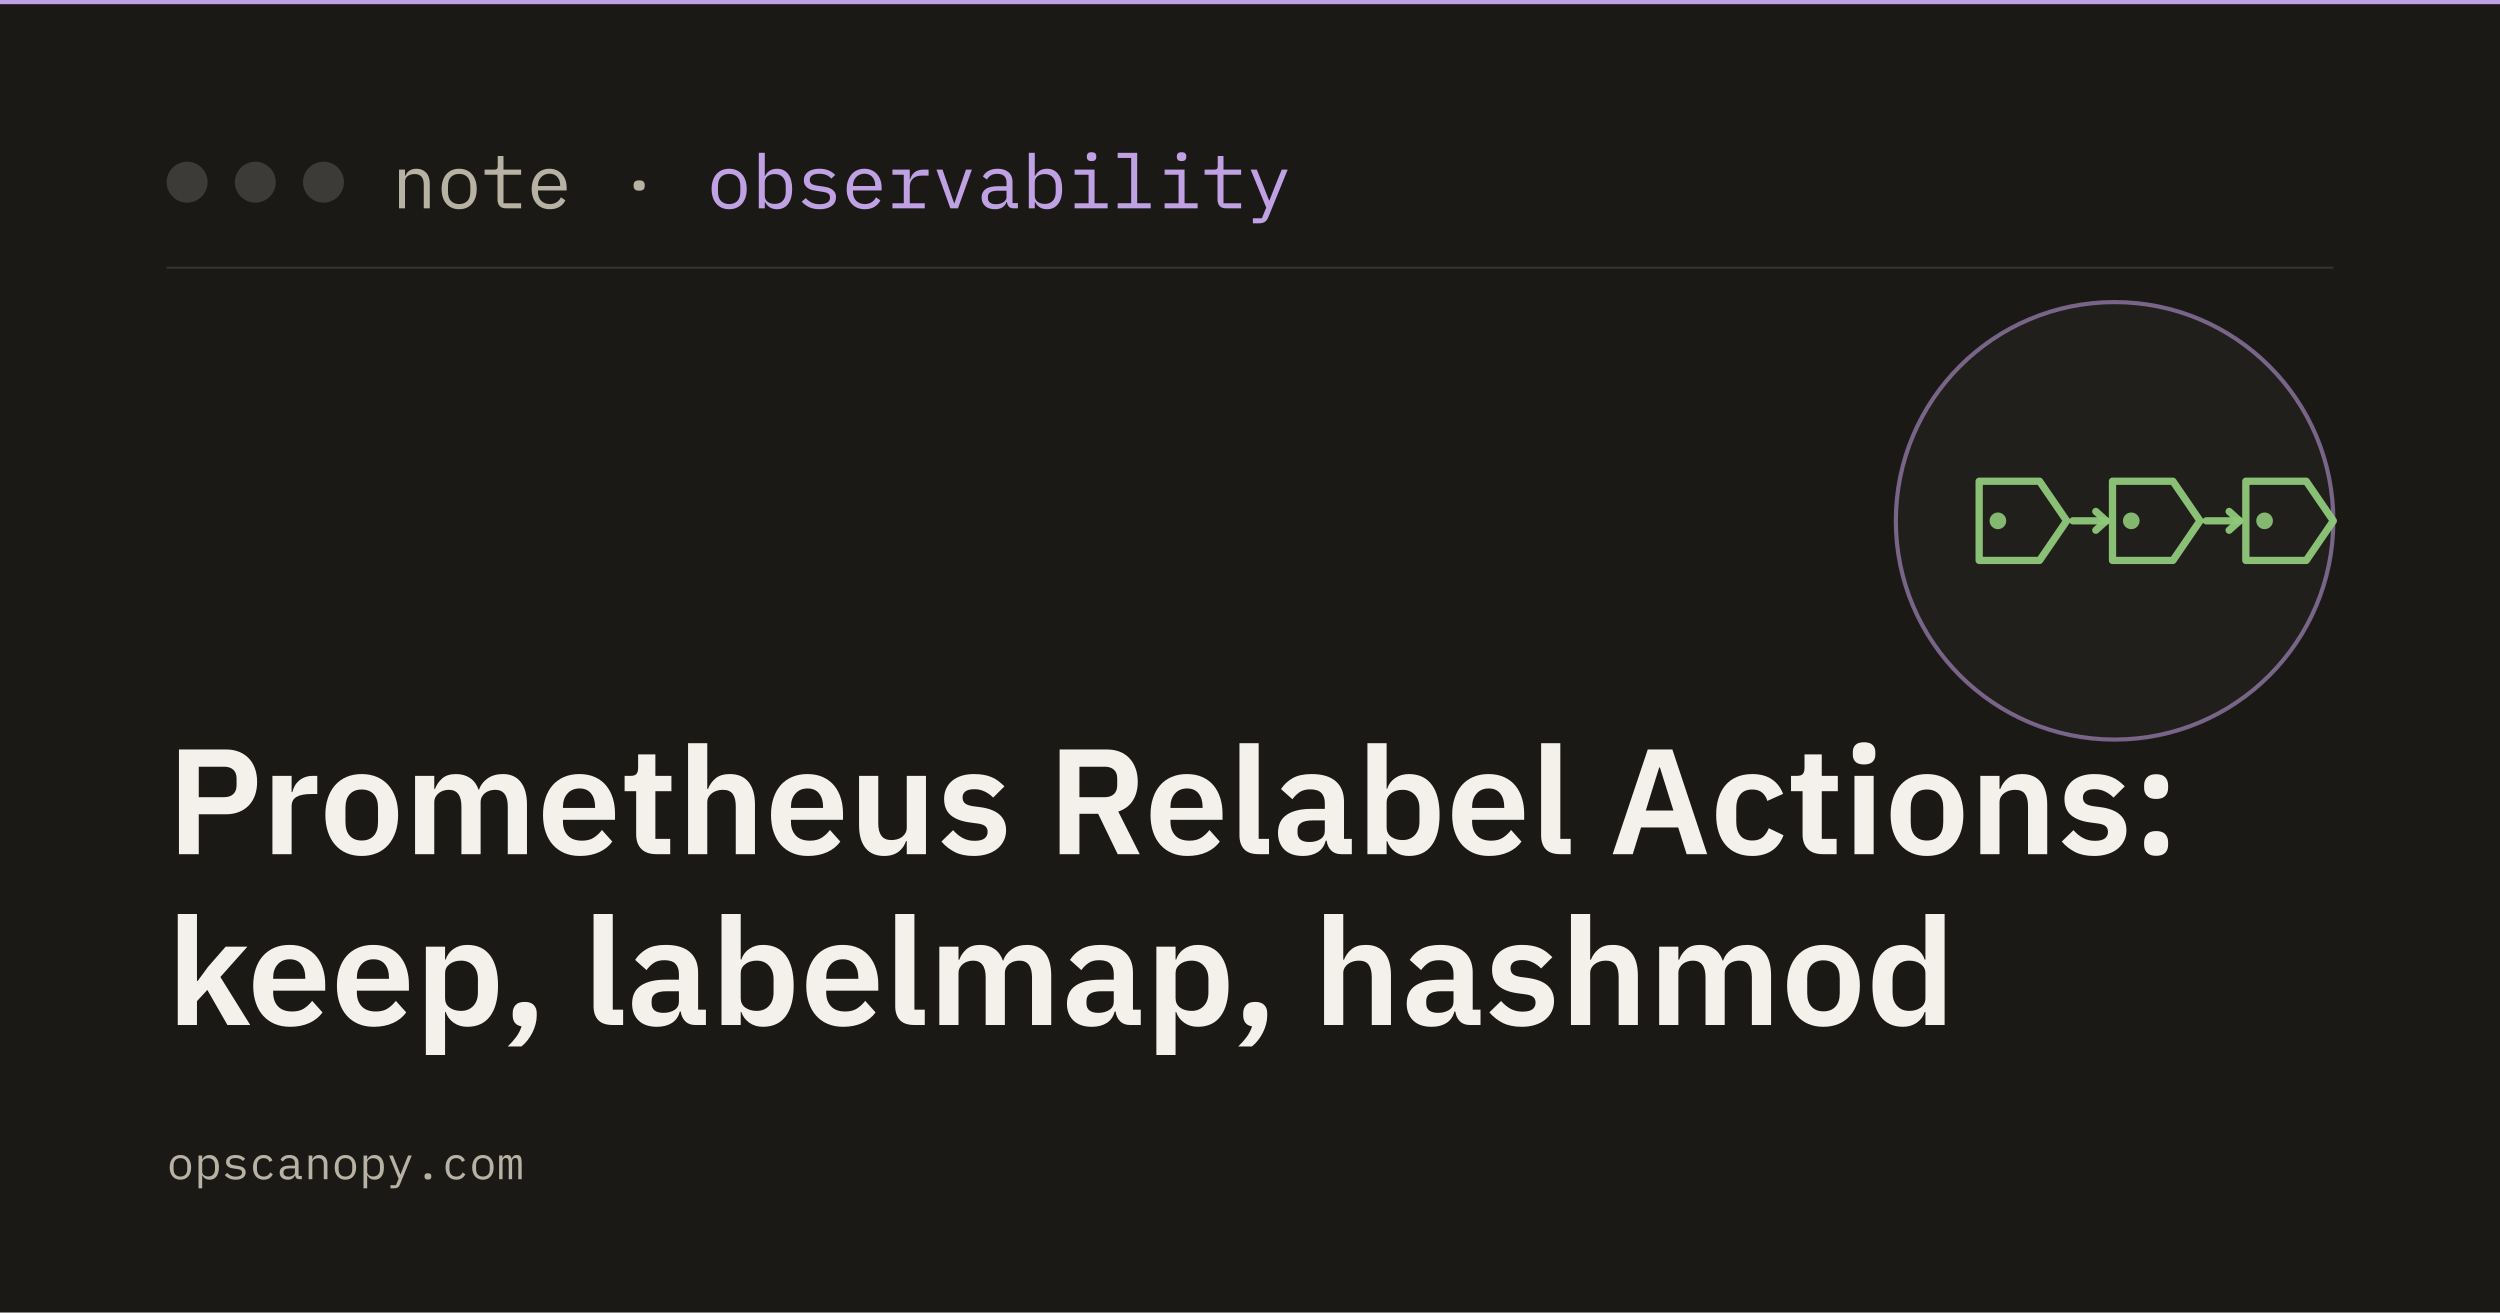
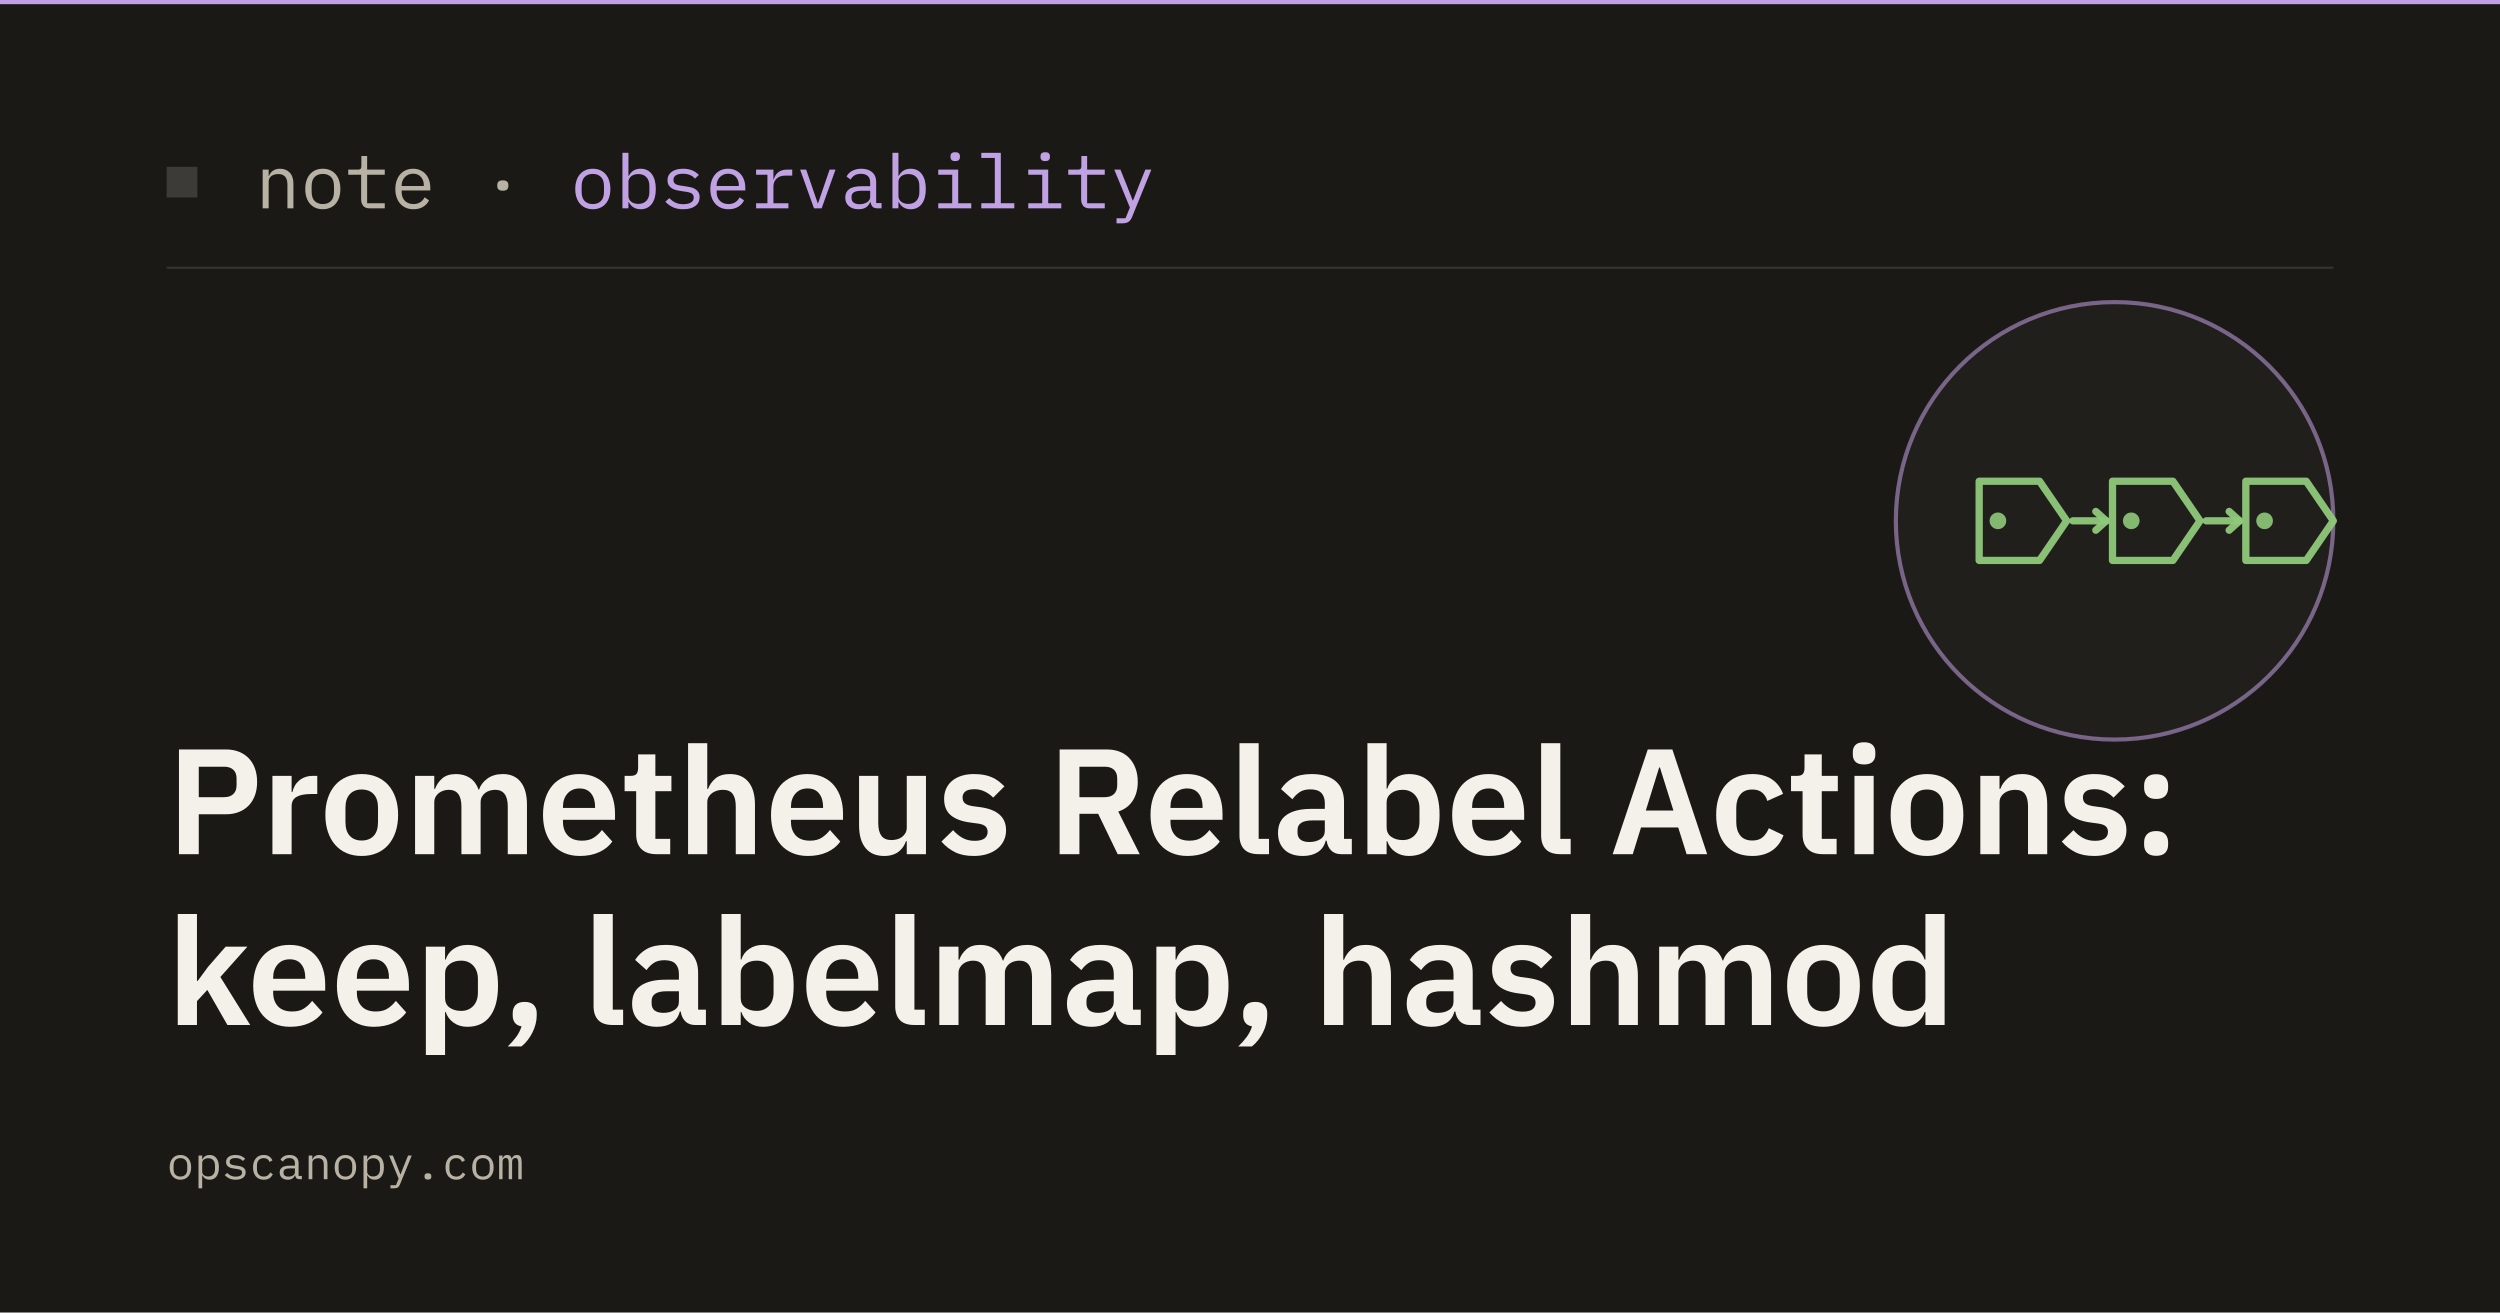
<svg xmlns="http://www.w3.org/2000/svg" viewBox="0 0 1200 630" role="img" aria-label="Prometheus relabel_configs explained — OpsCanopy observability guide">
  <defs>
    <path id="g0" d="M178 0L98 0L98-516L178-516L178-432L182-432Q190-451 202-468.5Q214-486 231.5-499Q249-512 273-520Q297-528 329-528L329-528Q410-528 459-476.5Q508-425 508-331L508-331L508 0L428 0L428-317Q428-388 397-422.5Q366-457 306-457L306-457Q282-457 259-451Q236-445 218-433Q200-421 189-402Q178-383 178-358L178-358L178 0Z" />
    <path id="g1" d="M300 12L300 12Q246 12 202.5-7Q159-26 128.5-61.5Q98-97 82-146.5Q66-196 66-258L66-258Q66-319 82-369Q98-419 128.5-454.5Q159-490 202.5-509Q246-528 300-528L300-528Q354-528 397.5-509Q441-490 471.5-454.5Q502-419 518-369Q534-319 534-258L534-258Q534-196 518-146.5Q502-97 471.5-61.5Q441-26 397.5-7Q354 12 300 12ZM300-57L300-57Q367-57 408-97Q449-137 449-221L449-221L449-295Q449-379 408-419Q367-459 300-459L300-459Q233-459 192-419Q151-379 151-295L151-295L151-221Q151-137 192-97Q233-57 300-57Z" />
    <path id="g2" d="M526 0L325 0Q266 0 238.5-33Q211-66 211-118L211-118L211-448L39-448L39-516L167-516Q193-516 203.5-526.5Q214-537 214-563L214-563L214-698L291-698L291-516L526-516L526-448L291-448L291-68L526-68L526 0Z" />
    <path id="g3" d="M309 12L309 12Q253 12 208.5-7Q164-26 132.5-61.5Q101-97 84-146.5Q67-196 67-257L67-257Q67-319 84.5-369Q102-419 133-454.5Q164-490 207.5-509Q251-528 304-528L304-528Q356-528 398.5-509Q441-490 471-456.5Q501-423 517-377Q533-331 533-276L533-276L533-238L151-238L151-214Q151-180 162-151Q173-122 193.5-101Q214-80 243.5-68.5Q273-57 309-57L309-57Q361-57 399-81Q437-105 457-147L457-147L516-107Q493-55 439.5-21.5Q386 12 309 12ZM304-462L304-462Q271-462 243-450Q215-438 194.5-417Q174-396 162.5-367.5Q151-339 151-305L151-305L151-298L447-298L447-309Q447-343 436.5-371Q426-399 407.5-419.5Q389-440 362.5-451Q336-462 304-462Z" />
    <path id="g4" d="M300-235L300-235Q259-235 242.5-252Q226-269 226-295L226-295L226-313Q226-339 242.5-356Q259-373 300-373L300-373Q341-373 357.5-356Q374-339 374-313L374-313L374-295Q374-269 357.5-252Q341-235 300-235Z" />
    <path id="g5" d="M95 0L95-740L175-740L175-432L179-432Q229-528 338-528L338-528Q433-528 486.5-457Q540-386 540-258L540-258Q540-130 486.5-59Q433 12 338 12L338 12Q229 12 179-84L179-84L175-84L175 0L95 0ZM307-59L307-59Q377-59 415.5-101.5Q454-144 454-214L454-214L454-302Q454-372 415.5-414.5Q377-457 307-457L307-457Q280-457 256-450Q232-443 214-429.5Q196-416 185.5-396.5Q175-377 175-351L175-351L175-165Q175-139 185.5-119.5Q196-100 214-86.5Q232-73 256-66Q280-59 307-59Z" />
    <path id="g6" d="M306 12L306 12Q225 12 166.5-15.5Q108-43 67-89L67-89L121-136Q158-97 202-76Q246-55 308-55L308-55Q368-55 406.5-76.5Q445-98 445-144L445-144Q445-164 437.5-177.5Q430-191 417-199Q404-207 388-211.5Q372-216 354-219L354-219L273-231Q246-235 214.5-242Q183-249 157-264.5Q131-280 113.5-306Q96-332 96-374L96-374Q96-413 111.5-441.5Q127-470 155-489.5Q183-509 221-518.5Q259-528 304-528L304-528Q374-528 425.5-506Q477-484 514-445L514-445L462-396Q453-407 439.5-418.5Q426-430 406.5-439.5Q387-449 361-455Q335-461 301-461L301-461Q240-461 207.5-440Q175-419 175-379L175-379Q175-359 182.5-345.5Q190-332 203-324Q216-316 232.5-311.5Q249-307 266-304L266-304L347-292Q375-288 406-281Q437-274 463-258.5Q489-243 506.5-217Q524-191 524-149L524-149Q524-72 464.5-30Q405 12 306 12Z" />
    <path id="g7" d="M77 0L77-68L228-68L228-448L77-448L77-516L308-516L308-386L313-386Q329-447 373.5-481.5Q418-516 487-516L487-516L559-516L559-436L462-436Q393-436 350.5-396Q308-356 308-291L308-291L308-68L508-68L508 0L77 0Z" />
    <path id="g8" d="M351 0L249 0L64-516L145-516L219-300L299-67L303-67L383-300L457-516L536-516L351 0Z" />
    <path id="g9" d="M550 0L495 0Q448 0 428-24Q408-48 403-84L403-84L398-84Q381-39 343.5-13.5Q306 12 243 12L243 12Q162 12 114-30Q66-72 66-145L66-145Q66-217 118.5-256Q171-295 288-295L288-295L398-295L398-346Q398-403 366-431.5Q334-460 275-460L275-460Q223-460 190-439.5Q157-419 137-384L137-384L83-424Q93-444 110-463Q127-482 152-496.5Q177-511 209-519.5Q241-528 280-528L280-528Q371-528 424.5-482Q478-436 478-354L478-354L478-70L550-70L550 0ZM257-55L257-55Q288-55 313.5-62.5Q339-70 358-82.5Q377-95 387.5-112.5Q398-130 398-150L398-150L398-235L288-235Q216-235 183-215Q150-195 150-157L150-157L150-136Q150-96 178.5-75.5Q207-55 257-55Z" />
    <path id="g10" d="M332-630L332-630Q297-630 283-644.5Q269-659 269-681L269-681L269-697Q269-719 283-733.5Q297-748 332-748L332-748Q367-748 381-733.5Q395-719 395-697L395-697L395-681Q395-659 381-644.5Q367-630 332-630ZM106 0L106-68L292-68L292-448L106-448L106-516L372-516L372-68L546-68L546 0L106 0Z" />
    <path id="g11" d="M80 0L80-68L260-68L260-672L80-672L80-740L340-740L340-68L520-68L520 0L80 0Z" />
    <path id="g12" d="M380-300L467-516L547-516L291 113Q282 135 271 151.5Q260 168 245 178.5Q230 189 209 194.5Q188 200 159 200L159 200L83 200L83 132L203 132L261-10L53-516L135-516L222-300L299-104L303-104L380-300Z" />
    <path id="g13" d="M214 0L82 0L82-698L396-698Q444-698 482.5-682.5Q521-667 548-638.5Q575-610 589-570Q603-530 603-482L603-482Q603-433 589-393.5Q575-354 548-325.5Q521-297 482.5-281.5Q444-266 396-266L396-266L214-266L214 0ZM214-583L214-380L384-380Q422-380 444-400.5Q466-421 466-459L466-459L466-505Q466-543 444-563Q422-583 384-583L384-583L214-583Z" />
    <path id="g14" d="M202 0L74 0L74-522L202-522L202-414L207-414Q212-435 222.5-454.5Q233-474 250-489Q267-504 290.5-513Q314-522 345-522L345-522L373-522L373-401L333-401Q268-401 235-382Q202-363 202-320L202-320L202 0Z" />
    <path id="g15" d="M281 12L281 12Q225 12 180.5-7Q136-26 104.5-62Q73-98 56-148.5Q39-199 39-262L39-262Q39-325 56-375Q73-425 104.5-460.5Q136-496 180.5-515Q225-534 281-534L281-534Q337-534 382-515Q427-496 458.5-460.5Q490-425 507-375Q524-325 524-262L524-262Q524-199 507-148.5Q490-98 458.5-62Q427-26 382-7Q337 12 281 12ZM281-91L281-91Q332-91 361-122Q390-153 390-213L390-213L390-310Q390-369 361-400Q332-431 281-431L281-431Q231-431 202-400Q173-369 173-310L173-310L173-213Q173-153 202-122Q231-91 281-91Z" />
    <path id="g16" d="M202 0L74 0L74-522L202-522L202-435L207-435Q222-476 255-505Q288-534 347-534L347-534Q401-534 440-508Q479-482 498-429L498-429L500-429Q514-473 555.5-503.5Q597-534 660-534L660-534Q737-534 778.5-481Q820-428 820-330L820-330L820 0L692 0L692-317Q692-429 608-429L608-429Q589-429 571.5-423.5Q554-418 540.5-407.5Q527-397 519-381.5Q511-366 511-345L511-345L511 0L383 0L383-317Q383-429 299-429L299-429Q281-429 263.5-423.5Q246-418 232.5-407.5Q219-397 210.5-381.5Q202-366 202-345L202-345L202 0Z" />
    <path id="g17" d="M285 12L285 12Q227 12 181.5-7.5Q136-27 104.5-62.5Q73-98 56-148.5Q39-199 39-262L39-262Q39-324 55.5-374Q72-424 103-459.5Q134-495 179-514.5Q224-534 281-534L281-534Q342-534 387-513Q432-492 461-456Q490-420 504.5-372.5Q519-325 519-271L519-271L519-229L172-229L172-216Q172-159 204-124.5Q236-90 299-90L299-90Q347-90 377.5-110Q408-130 432-161L432-161L501-84Q469-39 413.5-13.5Q358 12 285 12ZM283-438L283-438Q232-438 202-404Q172-370 172-316L172-316L172-308L386-308L386-317Q386-371 359.5-404.5Q333-438 283-438Z" />
    <path id="g18" d="M329 0L237 0Q171 0 136.5-34.5Q102-69 102-133L102-133L102-420L25-420L25-522L65-522Q94-522 104.5-535.5Q115-549 115-576L115-576L115-665L230-665L230-522L337-522L337-420L230-420L230-102L329-102L329 0Z" />
    <path id="g19" d="M74 0L74-740L202-740L202-435L207-435Q223-477 257.5-505.5Q292-534 353-534L353-534Q434-534 477-481Q520-428 520-330L520-330L520 0L392 0L392-317Q392-373 372-401Q352-429 306-429L306-429Q286-429 267.5-423.5Q249-418 234.5-407.5Q220-397 211-381.5Q202-366 202-345L202-345L202 0L74 0Z" />
    <path id="g20" d="M386 0L386-87L381-87Q374-67 362.5-49.5Q351-32 333.5-18Q316-4 291.5 4Q267 12 235 12L235 12Q154 12 111-41Q68-94 68-192L68-192L68-522L196-522L196-205Q196-151 217-122.5Q238-94 284-94L284-94Q303-94 321.5-99Q340-104 354-114.5Q368-125 377-140.5Q386-156 386-177L386-177L386-522L514-522L514 0L386 0Z" />
    <path id="g21" d="M245 12L245 12Q170 12 119-13.5Q68-39 29-84L29-84L107-160Q136-127 170.5-108Q205-89 250-89L250-89Q296-89 316.5-105Q337-121 337-149L337-149Q337-172 322.5-185.5Q308-199 273-204L273-204L221-211Q136-222 91.5-259.5Q47-297 47-369L47-369Q47-407 61-437.5Q75-468 101-489.5Q127-511 163.5-522.5Q200-534 245-534L245-534Q283-534 312.5-528.5Q342-523 366-512.5Q390-502 410-486.5Q430-471 449-452L449-452L374-377Q351-401 319-417Q287-433 249-433L249-433Q207-433 188.5-418Q170-403 170-379L170-379Q170-353 185.5-339.5Q201-326 238-320L238-320L291-313Q460-289 460-159L460-159Q460-121 444.5-89.5Q429-58 401-35.5Q373-13 333.5-0.5Q294 12 245 12Z" />
    <path id="g22" d="M214-269L214 0L82 0L82-698L397-698Q445-698 483-683Q521-668 547.5-639.5Q574-611 588.5-571Q603-531 603-482L603-482Q603-410 570.5-358Q538-306 473-284L473-284L616 0L469 0L339-269L214-269ZM214-380L384-380Q422-380 444-400.5Q466-421 466-459L466-459L466-505Q466-543 444-563Q422-583 384-583L384-583L214-583L214-380Z" />
    <path id="g23" d="M271 0L202 0Q136 0 105-33Q74-66 74-126L74-126L74-740L202-740L202-102L271-102L271 0Z" />
    <path id="g24" d="M529 0L458 0Q416 0 391.5-24.5Q367-49 361-90L361-90L355-90Q342-39 302-13.5Q262 12 203 12L203 12Q123 12 80-30Q37-72 37-142L37-142Q37-223 95-262.5Q153-302 260-302L260-302L349-302L349-340Q349-384 326-408Q303-432 252-432L252-432Q207-432 179.5-412.5Q152-393 133-366L133-366L57-434Q86-479 134-506.5Q182-534 261-534L261-534Q367-534 422-486Q477-438 477-348L477-348L477-102L529-102L529 0ZM246-81L246-81Q289-81 319-100Q349-119 349-156L349-156L349-225L267-225Q167-225 167-161L167-161L167-144Q167-112 187.5-96.5Q208-81 246-81Z" />
    <path id="g25" d="M74 0L74-740L202-740L202-436L206-436Q220-481 259-507.5Q298-534 350-534L350-534Q450-534 502.5-463.5Q555-393 555-262L555-262Q555-130 502.5-59Q450 12 350 12L350 12Q298 12 259.5-15Q221-42 206-87L206-87L202-87L202 0L74 0ZM309-94L309-94Q359-94 390-127Q421-160 421-216L421-216L421-306Q421-362 390-395.5Q359-429 309-429L309-429Q263-429 232.5-406Q202-383 202-345L202-345L202-179Q202-138 232.5-116Q263-94 309-94Z" />
    <path id="g26" d="M651 0L514 0L458-178L210-178L155 0L21 0L255-698L419-698L651 0ZM426-291L336-578L331-578L242-291L426-291Z" />
    <path id="g27" d="M280 12L280 12Q222 12 177-7Q132-26 101.5-62Q71-98 55-148.5Q39-199 39-262L39-262Q39-325 55-375Q71-425 101.5-460.5Q132-496 177-515Q222-534 280-534L280-534Q359-534 410.5-499Q462-464 485-402L485-402L380-355Q371-388 346.5-409.5Q322-431 280-431L280-431Q226-431 199.5-397Q173-363 173-308L173-308L173-213Q173-158 199.5-124.5Q226-91 280-91L280-91Q326-91 351-114.5Q376-138 390-173L390-173L488-126Q462-57 409-22.5Q356 12 280 12Z" />
    <path id="g28" d="M138-598L138-598Q98-598 80.5-616Q63-634 63-662L63-662L63-682Q63-710 80.5-728Q98-746 138-746L138-746Q177-746 195-728Q213-710 213-682L213-682L213-662Q213-634 195-616Q177-598 138-598ZM74 0L74-522L202-522L202 0L74 0Z" />
    <path id="g29" d="M202 0L74 0L74-522L202-522L202-435L207-435Q223-477 257.5-505.5Q292-534 353-534L353-534Q434-534 477-481Q520-428 520-330L520-330L520 0L392 0L392-317Q392-373 372-401Q352-429 306-429L306-429Q286-429 267.5-423.5Q249-418 234.5-407.5Q220-397 211-381.5Q202-366 202-345L202-345L202 0Z" />
    <path id="g30" d="M159 11L159 11Q118 11 98.5-9.5Q79-30 79-62L79-62L79-80Q79-112 98.5-133Q118-154 159-154L159-154Q201-154 220-133Q239-112 239-80L239-80L239-62Q239-30 220-9.5Q201 11 159 11ZM159-368L159-368Q118-368 98.5-388.5Q79-409 79-441L79-441L79-459Q79-491 98.5-512Q118-533 159-533L159-533Q201-533 220-512Q239-491 239-459L239-459L239-441Q239-409 220-388.5Q201-368 159-368Z" />
    <path id="g31" d="M74 0L74-740L202-740L202-294L207-294L276-388L393-522L538-522L358-320L557 0L405 0L271-234L202-159L202 0L74 0Z" />
    <path id="g32" d="M74 200L74-522L202-522L202-436L206-436Q220-481 259-507.5Q298-534 350-534L350-534Q450-534 502.5-463.5Q555-393 555-262L555-262Q555-130 502.5-59Q450 12 350 12L350 12Q298 12 259.5-15Q221-42 206-87L206-87L202-87L202 200L74 200ZM309-94L309-94Q359-94 390-127Q421-160 421-216L421-216L421-306Q421-362 390-395.5Q359-429 309-429L309-429Q263-429 232.5-406Q202-383 202-345L202-345L202-179Q202-138 232.5-116Q263-94 309-94Z" />
    <path id="g33" d="M149-154L149-154Q190-154 209.5-133Q229-112 229-80L229-80L229-62Q229-35 221.5-6Q214 23 200.5 50Q187 77 168.5 101Q150 125 127 143L127 143L36 143Q70 110 93 78.5Q116 47 128 9L128 9Q97 4 83-15.5Q69-35 69-62L69-62L69-80Q69-112 88-133Q107-154 149-154Z" />
    <path id="g34" d="M398 0L398-87L393-87Q379-42 340-15Q301 12 249 12L249 12Q150 12 97.5-59Q45-130 45-262L45-262Q45-393 97.5-463.5Q150-534 249-534L249-534Q301-534 340-507.5Q379-481 393-436L393-436L398-436L398-740L526-740L526 0L398 0ZM290-94L290-94Q336-94 367-116Q398-138 398-179L398-179L398-345Q398-383 367-406Q336-429 290-429L290-429Q240-429 209.5-395.5Q179-362 179-306L179-306L179-216Q179-160 209.5-127Q240-94 290-94Z" />
    <path id="g35" d="M95 200L95-516L175-516L175-432L179-432Q229-528 338-528L338-528Q433-528 486.5-457Q540-386 540-258L540-258Q540-130 486.5-59Q433 12 338 12L338 12Q229 12 179-84L179-84L175-84L175 200L95 200ZM307-59L307-59Q377-59 415.5-101.5Q454-144 454-214L454-214L454-302Q454-372 415.5-414.5Q377-457 307-457L307-457Q280-457 256-450Q232-443 214-429.5Q196-416 185.5-396.5Q175-377 175-351L175-351L175-165Q175-139 185.5-119.5Q196-100 214-86.5Q232-73 256-66Q280-59 307-59Z" />
    <path id="g36" d="M318 12L318 12Q262 12 218.5-7.5Q175-27 145-62Q115-97 99.5-147Q84-197 84-258L84-258Q84-319 100-369Q116-419 146-454.5Q176-490 219-509Q262-528 317-528L317-528Q392-528 439-495Q486-462 508-409L508-409L444-375Q430-415 397.5-437Q365-459 317-459L317-459Q282-459 254.5-447.5Q227-436 208-415Q189-394 179.5-365Q170-336 170-302L170-302L170-214Q170-180 179.5-151Q189-122 208-101Q227-80 255-68.5Q283-57 319-57L319-57Q371-57 405-81Q439-105 459-147L459-147L516-108Q493-56 444.5-22Q396 12 318 12Z" />
    <path id="g37" d="M300 9L300 9Q259 9 242.5-8Q226-25 226-51L226-51L226-69Q226-95 242.5-112Q259-129 300-129L300-129Q341-129 357.5-112Q374-95 374-69L374-69L374-51Q374-25 357.5-8Q341 9 300 9Z" />
    <path id="g38" d="M128 0L54 0L54-516L128-516L128-456L132-456Q144-486 166-507Q188-528 231-528L231-528Q276-528 298-505.5Q320-483 325-447L325-447L328-447Q342-482 368-505Q394-528 440-528L440-528Q503-528 524.5-484Q546-440 546-358L546-358L546 0L472 0L472-345Q472-411 458.5-436.5Q445-462 409-462L409-462Q377-462 357-441.5Q337-421 337-379L337-379L337 0L263 0L263-345Q263-411 249.5-436.5Q236-462 201-462L201-462Q169-462 148.5-441.5Q128-421 128-379L128-379L128 0Z" />
  </defs>
  <rect width="1200" height="630" fill="#1b1915" />
  <rect width="1200" height="2" fill="#c0a1e4" />
  <g data-role="caption">
-     <circle cx="89.82" cy="87.44" r="9.82" fill="#ffffff" fill-opacity="0.15" />
-     <circle cx="122.55" cy="87.44" r="9.82" fill="#ffffff" fill-opacity="0.15" />
-     <circle cx="155.27" cy="87.44" r="9.82" fill="#ffffff" fill-opacity="0.15" />
-     <g transform="translate(188 100) scale(0.036)" fill="#b8b2a4">
+     <rect x="80" y="80.07" width="14.73" height="14.73" fill="#ffffff" fill-opacity="0.15" />
+     <g transform="translate(122.55 100) scale(0.036)" fill="#b8b2a4">
      <use href="#g0" />
      <use href="#g1" x="600" />
      <use href="#g2" x="1200" />
      <use href="#g3" x="1800" />
    </g>
-     <g transform="translate(274.4 100) scale(0.036)" fill="#b8b2a4">
+     <g transform="translate(208.95 100) scale(0.036)" fill="#b8b2a4">
      <use href="#g4" x="600" />
    </g>
-     <g transform="translate(339.2 100) scale(0.036)" fill="#c0a1e4">
+     <g transform="translate(273.75 100) scale(0.036)" fill="#c0a1e4">
      <use href="#g1" />
      <use href="#g5" x="600" />
      <use href="#g6" x="1200" />
      <use href="#g3" x="1800" />
      <use href="#g7" x="2400" />
      <use href="#g8" x="3000" />
      <use href="#g9" x="3600" />
      <use href="#g5" x="4200" />
      <use href="#g10" x="4800" />
      <use href="#g11" x="5400" />
      <use href="#g10" x="6000" />
      <use href="#g2" x="6600" />
      <use href="#g12" x="7200" />
    </g>
    <rect x="80" y="128" width="1040" height="1" fill="#ffffff" fill-opacity="0.12" />
  </g>
  <circle cx="1015" cy="250" r="105" fill="#ffffff" fill-opacity="0.03" stroke="#c0a1e4" stroke-opacity="0.55" stroke-width="2" />
  <g transform="translate(1015,250) scale(0.5)" stroke="#8fc97a" stroke-opacity="0.95" stroke-width="7" fill="none" stroke-linecap="round" stroke-linejoin="round">
    <path d="M-130 -38 L-72 -38 L-46 0 L-72 38 L-130 38 Z" />
    <circle cx="-112" cy="0" r="8" fill="#8fc97a" fill-opacity="0.9" stroke="none" />
    <line x1="-40" y1="0" x2="-8" y2="0" />
    <polyline points="-18,-9 -8,0 -18,9" />
    <path d="M-2 -38 L56 -38 L82 0 L56 38 L-2 38 Z" />
    <circle cx="16" cy="0" r="8" fill="#8fc97a" fill-opacity="0.9" stroke="none" />
    <line x1="88" y1="0" x2="120" y2="0" />
    <polyline points="110,-9 120,0 110,9" />
    <path d="M126 -38 L184 -38 L210 0 L184 38 L126 38 Z" />
    <circle cx="144" cy="0" r="8" fill="#8fc97a" fill-opacity="0.9" stroke="none" />
  </g>
  <g data-role="title">
    <g transform="translate(80 410) scale(0.072)" fill="#f4f1ea">
      <use href="#g13" />
      <use href="#g14" x="631" />
      <use href="#g15" x="1019" />
      <use href="#g16" x="1582" />
      <use href="#g17" x="2470" />
      <use href="#g18" x="3028" />
      <use href="#g19" x="3402" />
      <use href="#g17" x="3990" />
      <use href="#g20" x="4548" />
      <use href="#g21" x="5136" />
      <use href="#g22" x="5871" />
      <use href="#g17" x="6520" />
      <use href="#g23" x="7078" />
      <use href="#g24" x="7372" />
      <use href="#g25" x="7931" />
      <use href="#g17" x="8531" />
      <use href="#g23" x="9089" />
      <use href="#g26" x="9619" />
      <use href="#g27" x="10291" />
      <use href="#g18" x="10804" />
      <use href="#g28" x="11178" />
      <use href="#g15" x="11454" />
      <use href="#g29" x="12017" />
      <use href="#g21" x="12605" />
      <use href="#g30" x="13104" />
    </g>
    <g transform="translate(80 492) scale(0.072)" fill="#f4f1ea">
      <use href="#g31" />
      <use href="#g17" x="538" />
      <use href="#g17" x="1096" />
      <use href="#g32" x="1654" />
      <use href="#g33" x="2238" />
      <use href="#g23" x="2772" />
      <use href="#g24" x="3066" />
      <use href="#g25" x="3625" />
      <use href="#g17" x="4225" />
      <use href="#g23" x="4783" />
      <use href="#g16" x="5077" />
      <use href="#g24" x="5965" />
      <use href="#g32" x="6524" />
      <use href="#g33" x="7108" />
      <use href="#g19" x="7642" />
      <use href="#g24" x="8230" />
      <use href="#g21" x="8789" />
      <use href="#g19" x="9288" />
      <use href="#g16" x="9876" />
      <use href="#g15" x="10764" />
      <use href="#g34" x="11327" />
    </g>
  </g>
  <g transform="translate(80 566) scale(0.022)" fill="#b8b2a4">
    <use href="#g1" />
    <use href="#g35" x="600" />
    <use href="#g6" x="1200" />
    <use href="#g36" x="1800" />
    <use href="#g9" x="2400" />
    <use href="#g0" x="3000" />
    <use href="#g1" x="3600" />
    <use href="#g35" x="4200" />
    <use href="#g12" x="4800" />
    <use href="#g37" x="5400" />
    <use href="#g36" x="6000" />
    <use href="#g1" x="6600" />
    <use href="#g38" x="7200" />
  </g>
</svg>
